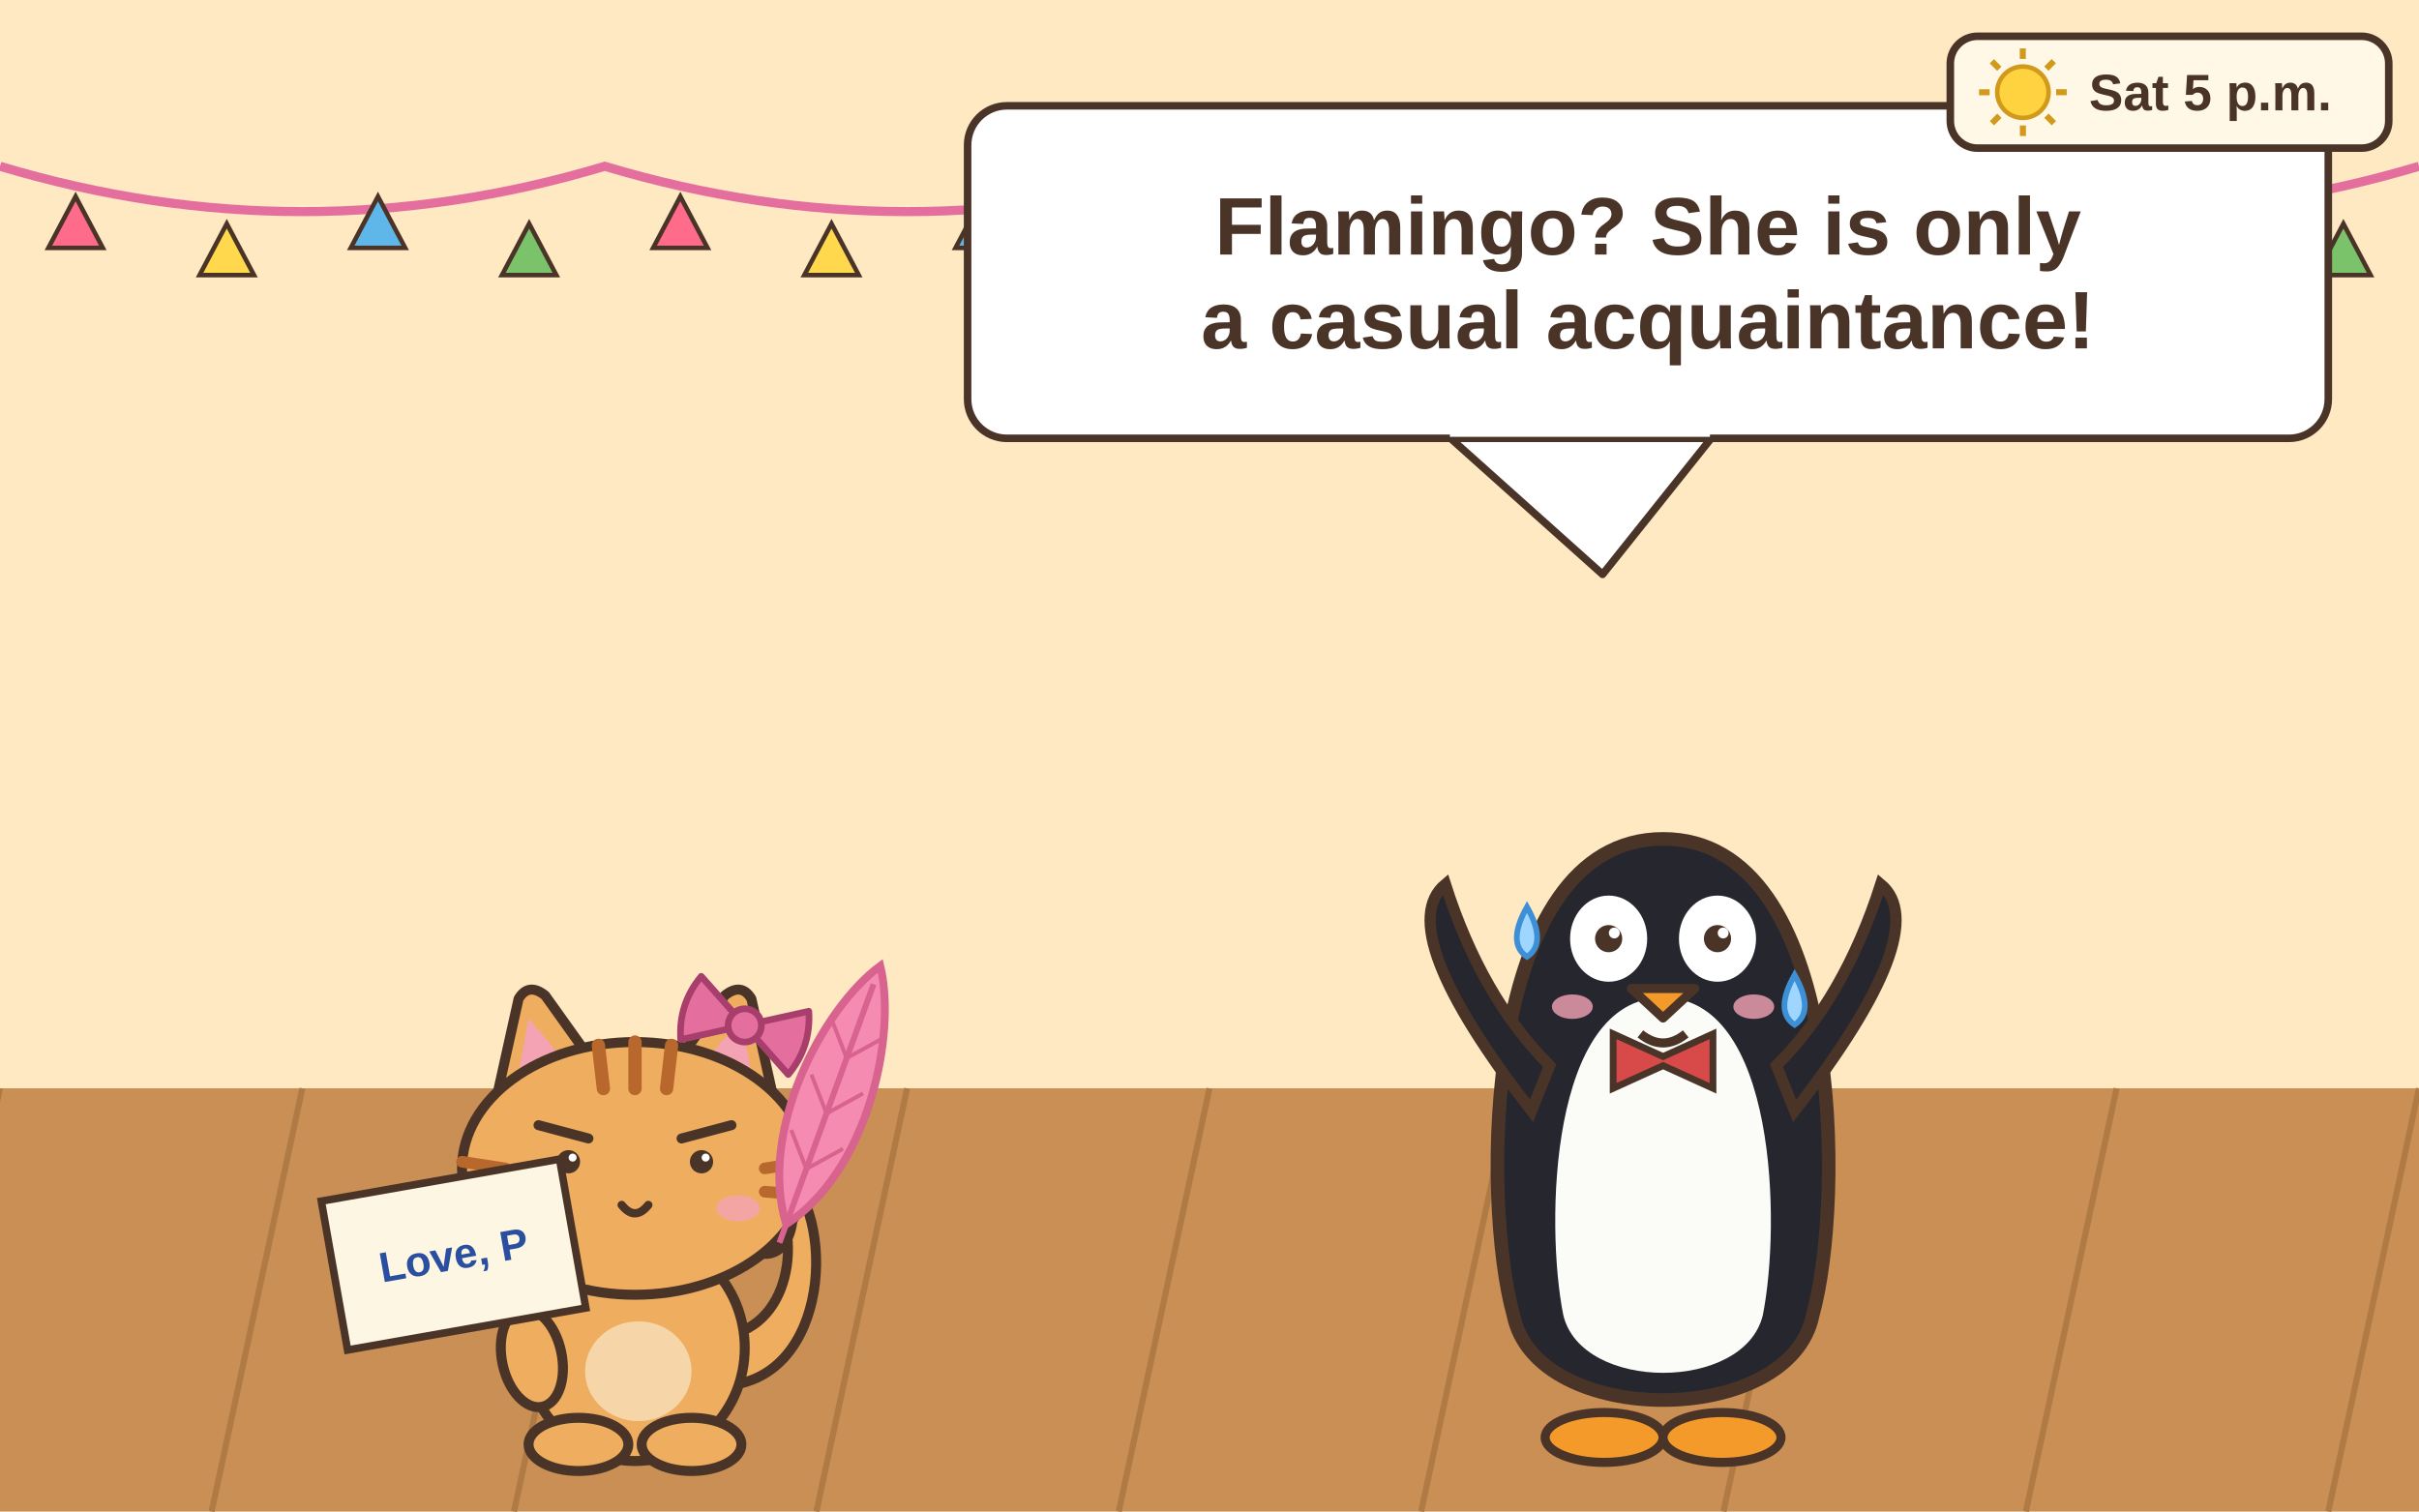
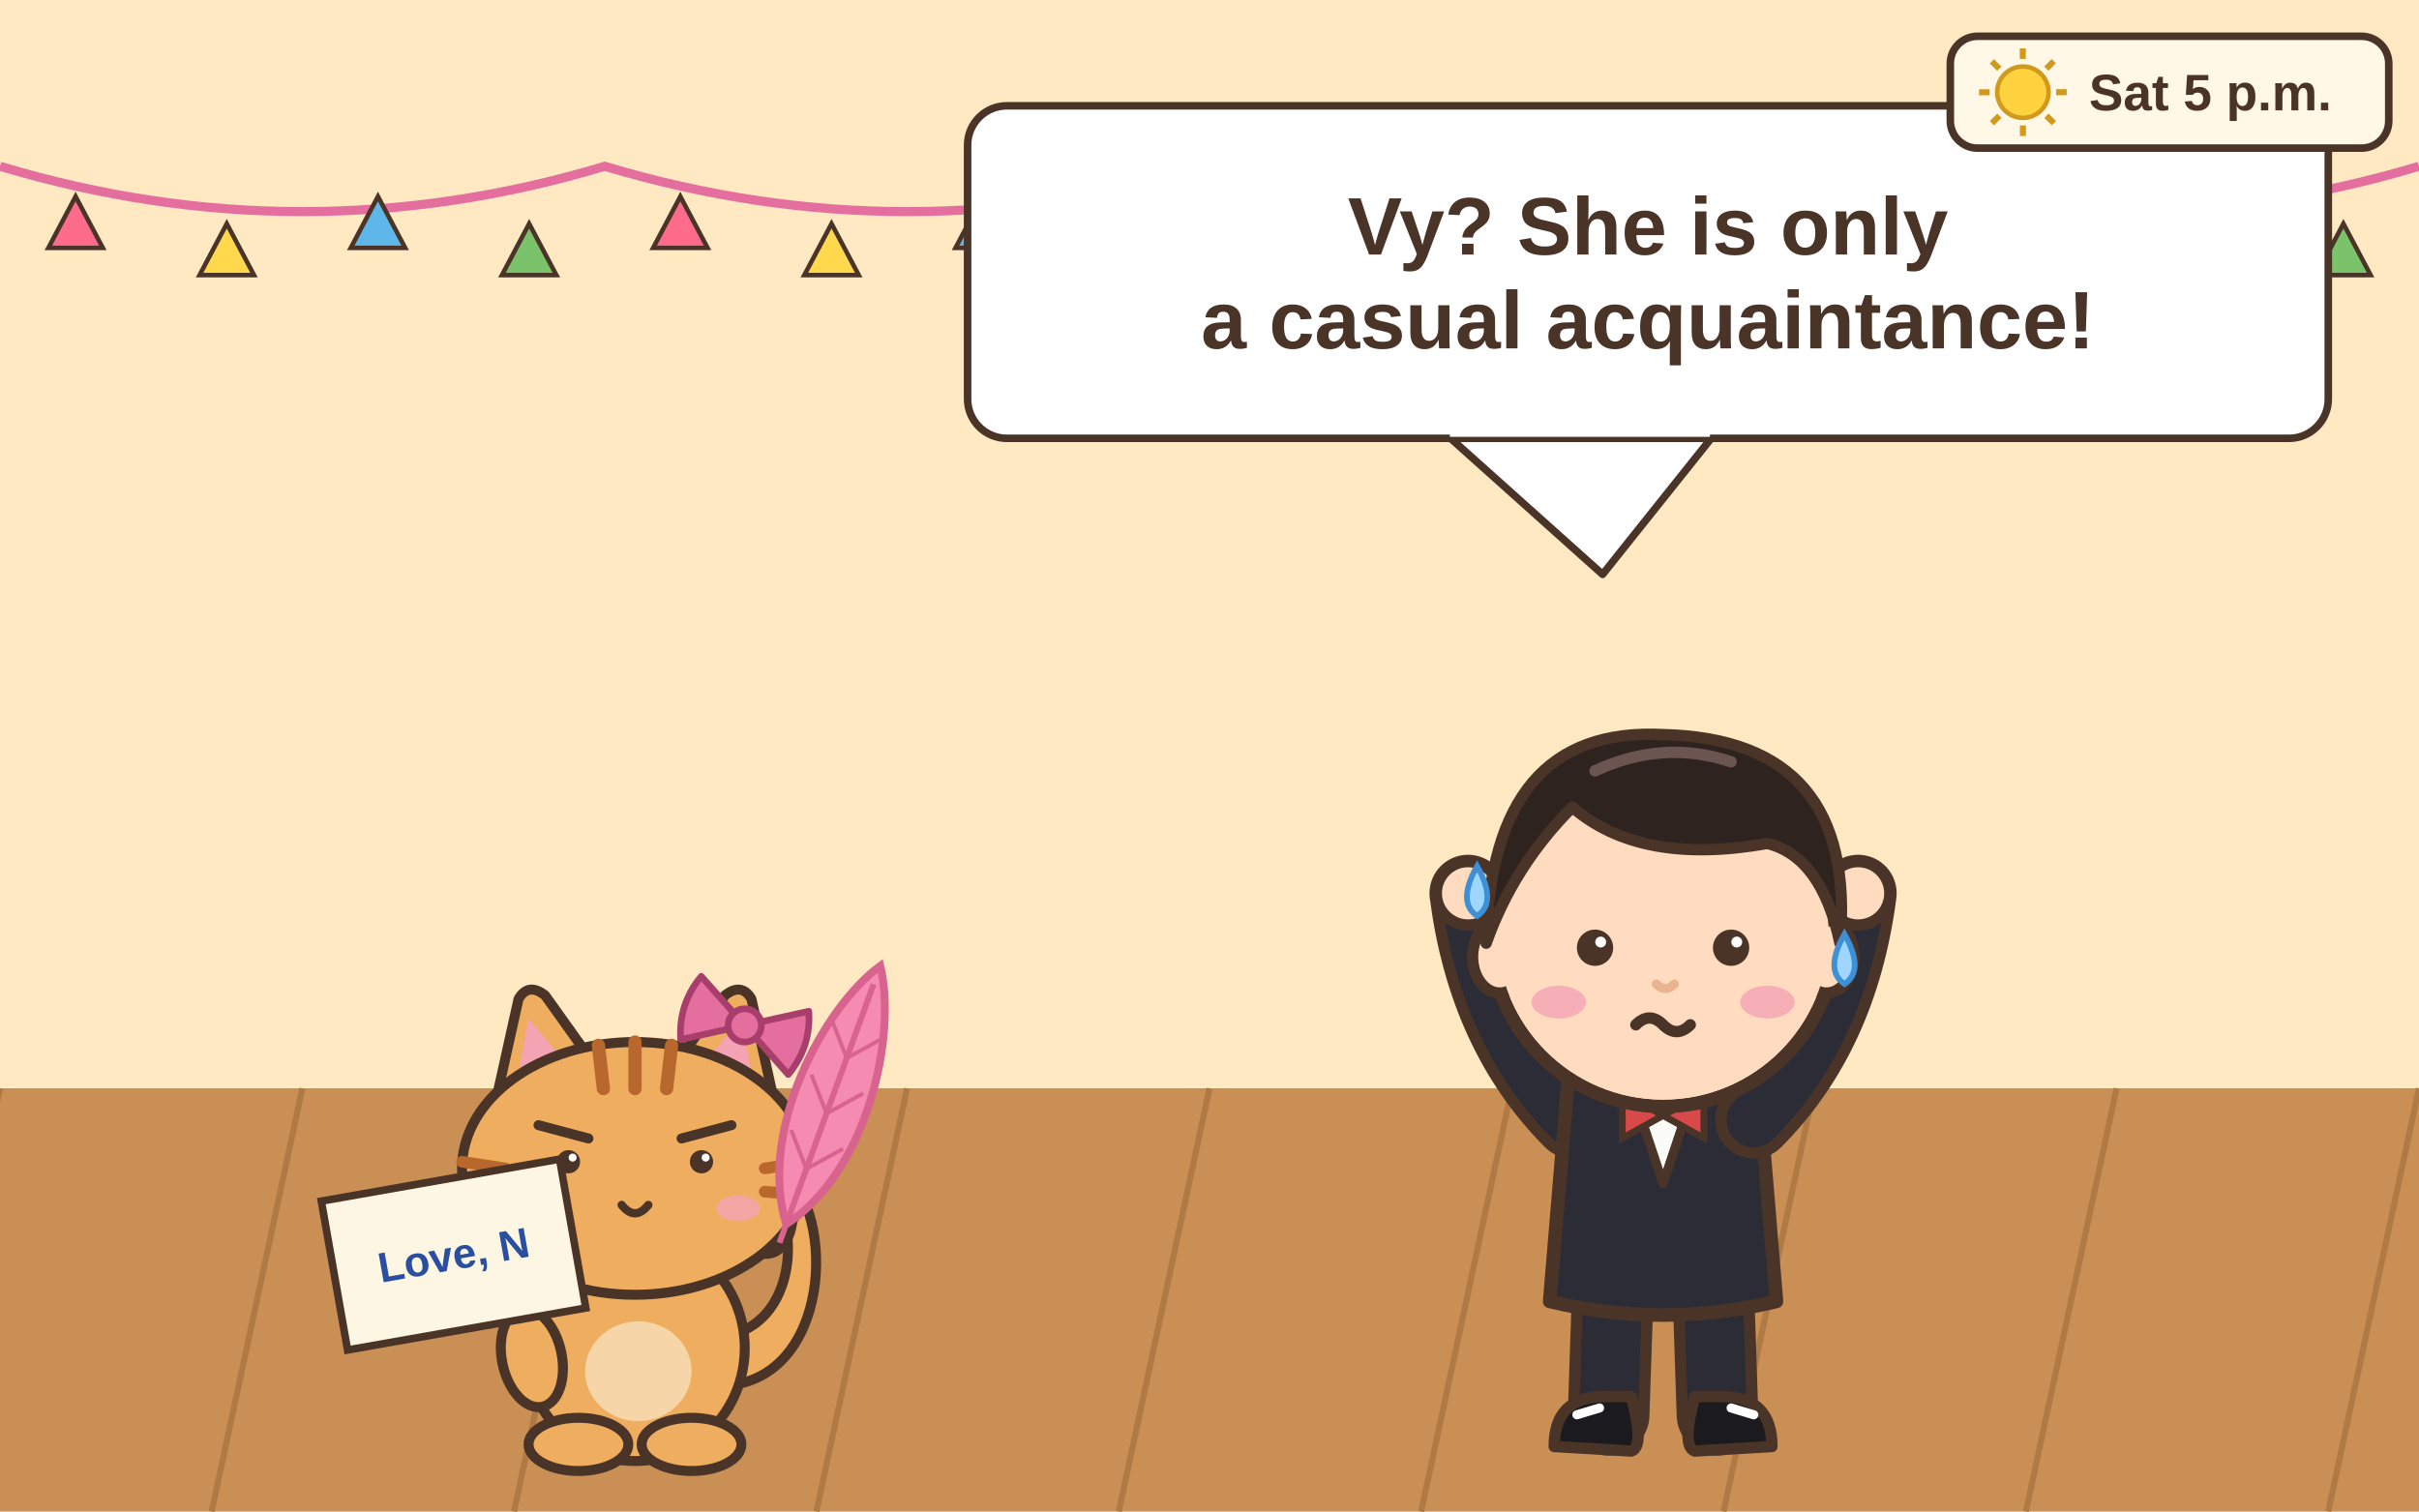
<svg xmlns="http://www.w3.org/2000/svg" viewBox="0 0 1600 1000" width="1600" height="1000">
  <style>.ch{animation:breathe 3.4s ease-in-out infinite;animation-delay:var(--d,0s);transform-box:fill-box;transform-origin:50% 100%}.m-happy,.m-love{animation-name:hop;animation-duration:2.8s}.m-shock{animation-name:shiver;animation-duration:2.4s}.m-angry{animation-name:puff;animation-duration:1.3s}.m-sad,.m-cry{animation-name:droop;animation-duration:4s}.m-sleep{animation-name:snore;animation-duration:3.8s}.m-sly,.m-sweat,.m-grumpy{animation-name:shifty;animation-duration:2.4s}@keyframes breathe{50%{transform:scale(1.015,.985)}}@keyframes hop{0%,58%,100%{transform:none}68%{transform:translateY(-16px) scale(.98,1.03)}78%{transform:scale(1.035,.965)}86%{transform:none}}@keyframes shiver{0%,30%,100%{transform:none}4%{transform:translateX(-7px) rotate(-1.5deg)}8%{transform:translateX(7px) rotate(1.5deg)}12%{transform:translateX(-6px)}16%{transform:translateX(6px)}20%{transform:translateX(-3px)}}@keyframes puff{50%{transform:scale(1.045,.965) translateY(2px)}}@keyframes droop{50%{transform:scale(1.01,.97) rotate(-1.2deg)}}@keyframes snore{50%{transform:scale(1.035,.965)}}@keyframes shifty{0%,100%{transform:rotate(-2deg)}50%{transform:rotate(2deg)}}.blink{animation:blink 4.6s infinite;animation-delay:var(--d,0s);transform-box:fill-box;transform-origin:50% 50%}@keyframes blink{0%,91%,100%{transform:none}94%{transform:scaleY(.1)}}.drip{animation:drip 1.8s ease-in infinite;animation-delay:var(--d,0s)}.drip+.drip{animation-delay:calc(var(--d,0s) - .9s)}@keyframes drip{0%{transform:translateY(-8px);opacity:0}25%{opacity:1}100%{transform:translateY(34px);opacity:0}}.zz{animation:zz 3s ease-in-out infinite}@keyframes zz{0%{transform:translate(0,14px);opacity:0}30%{opacity:1}100%{transform:translate(24px,-34px);opacity:0}}.twinkle{animation:tw 1.8s ease-in-out infinite;animation-delay:var(--d,0s);transform-box:fill-box;transform-origin:50% 50%}@keyframes tw{0%,100%{transform:scale(.7) rotate(0);opacity:.75}50%{transform:scale(1.18) rotate(45deg);opacity:1}}.sway{animation:sway 3.4s ease-in-out infinite;animation-delay:var(--d,0s);transform-box:fill-box;transform-origin:50% 100%}@keyframes sway{0%,100%{transform:rotate(-3deg) translateY(0)}50%{transform:rotate(3deg) translateY(-14px)}}.beat{animation:beat 1.3s ease-in-out infinite;animation-delay:var(--d,0s);transform-box:fill-box;transform-origin:50% 50%}@keyframes beat{0%,60%,100%{transform:scale(1)}12%{transform:scale(1.16)}24%{transform:scale(.96)}36%{transform:scale(1.08)}}.tail{animation:wag 1.7s ease-in-out infinite;transform-origin:60px -40px}@keyframes wag{50%{transform:rotate(10deg)}}.paw{animation:paw 1s ease-in-out infinite;transform-origin:56px -112px}@keyframes paw{50%{transform:rotate(-18deg)}}.float{animation:float 3.2s ease-in-out infinite;animation-delay:var(--d,0s)}@keyframes float{50%{transform:translateY(-18px)}}.ripple{animation:ripple 2.8s ease-in-out infinite;animation-delay:var(--d,0s)}@keyframes ripple{50%{transform:translateX(26px);opacity:.3}}.flutter{animation:flutter 2.4s ease-in-out infinite;animation-delay:var(--d,0s);transform-box:fill-box;transform-origin:50% 0}@keyframes flutter{50%{transform:rotate(9deg)}}.glow{animation:glow 2.6s ease-in-out infinite}@keyframes glow{50%{opacity:.35}}@media (prefers-reduced-motion:reduce){*{animation:none!important}}</style>
  <rect width="1600" height="1000" fill="#ffe9c2" />
  <rect y="720" width="1600" height="280" fill="#c98f55" />
  <path d="M0 720 L -60 1000" stroke="#b07a44" stroke-width="4" />
  <path d="M200 720 L 140 1000" stroke="#b07a44" stroke-width="4" />
  <path d="M400 720 L 340 1000" stroke="#b07a44" stroke-width="4" />
  <path d="M600 720 L 540 1000" stroke="#b07a44" stroke-width="4" />
  <path d="M800 720 L 740 1000" stroke="#b07a44" stroke-width="4" />
  <path d="M1000 720 L 940 1000" stroke="#b07a44" stroke-width="4" />
  <path d="M1200 720 L 1140 1000" stroke="#b07a44" stroke-width="4" />
  <path d="M1400 720 L 1340 1000" stroke="#b07a44" stroke-width="4" />
  <path d="M1600 720 L 1540 1000" stroke="#b07a44" stroke-width="4" />
  <path d="M0 110 Q 200 170 400 110 Q 600 170 800 110 Q 1000 170 1200 110 Q 1400 170 1600 110" fill="none" stroke="#e46f9f" stroke-width="6" />
  <path class="flutter" style="--d:0s" d="M50 130 l 18 34 l -36 0 z" fill="#ff6b8b" stroke="#4a3428" stroke-width="3" />
  <path class="flutter" style="--d:-0.4s" d="M150 148 l 18 34 l -36 0 z" fill="#ffd84d" stroke="#4a3428" stroke-width="3" />
  <path class="flutter" style="--d:-0.8s" d="M250 130 l 18 34 l -36 0 z" fill="#5fb6e8" stroke="#4a3428" stroke-width="3" />
  <path class="flutter" style="--d:-1.2s" d="M350 148 l 18 34 l -36 0 z" fill="#7ac36a" stroke="#4a3428" stroke-width="3" />
  <path class="flutter" style="--d:-1.6s" d="M450 130 l 18 34 l -36 0 z" fill="#ff6b8b" stroke="#4a3428" stroke-width="3" />
  <path class="flutter" style="--d:0s" d="M550 148 l 18 34 l -36 0 z" fill="#ffd84d" stroke="#4a3428" stroke-width="3" />
  <path class="flutter" style="--d:-0.4s" d="M650 130 l 18 34 l -36 0 z" fill="#5fb6e8" stroke="#4a3428" stroke-width="3" />
  <path class="flutter" style="--d:-0.8s" d="M750 148 l 18 34 l -36 0 z" fill="#7ac36a" stroke="#4a3428" stroke-width="3" />
  <path class="flutter" style="--d:-1.2s" d="M850 130 l 18 34 l -36 0 z" fill="#ff6b8b" stroke="#4a3428" stroke-width="3" />
  <path class="flutter" style="--d:-1.6s" d="M950 148 l 18 34 l -36 0 z" fill="#ffd84d" stroke="#4a3428" stroke-width="3" />
  <path class="flutter" style="--d:0s" d="M1050 130 l 18 34 l -36 0 z" fill="#5fb6e8" stroke="#4a3428" stroke-width="3" />
  <path class="flutter" style="--d:-0.4s" d="M1150 148 l 18 34 l -36 0 z" fill="#7ac36a" stroke="#4a3428" stroke-width="3" />
  <path class="flutter" style="--d:-0.8s" d="M1250 130 l 18 34 l -36 0 z" fill="#ff6b8b" stroke="#4a3428" stroke-width="3" />
  <path class="flutter" style="--d:-1.2s" d="M1350 148 l 18 34 l -36 0 z" fill="#ffd84d" stroke="#4a3428" stroke-width="3" />
  <path class="flutter" style="--d:-1.6s" d="M1450 130 l 18 34 l -36 0 z" fill="#5fb6e8" stroke="#4a3428" stroke-width="3" />
  <path class="flutter" style="--d:0s" d="M1550 148 l 18 34 l -36 0 z" fill="#7ac36a" stroke="#4a3428" stroke-width="3" />
  <g transform="translate(1100 960) scale(1.5 1.5)">
-     <g class="ch ch-penguin m-sweat" style="--d:-1.88s">
-       <ellipse cx="-26" cy="-6" rx="26" ry="11" fill="#f39a2b" stroke="#4a3428" stroke-width="4" />
-       <ellipse cx="26" cy="-6" rx="26" ry="11" fill="#f39a2b" stroke="#4a3428" stroke-width="4" />
-       <path d="M0 -270 C 80 -270 80 -110 66 -60 C 56 -10 -56 -10 -66 -60 C -80 -110 -80 -270 0 -270 Z" fill="#25262e" stroke="#4a3428" stroke-width="6" />
-       <path d="M0 -200 C 50 -200 52 -100 44 -60 C 36 -26 -36 -26 -44 -60 C -52 -100 -50 -200 0 -200 Z" fill="#fbfbf7" />
-       <path d="M-58 -150 Q -120 -230 -96 -250 Q -80 -200 -50 -170 Z" fill="#25262e" stroke="#4a3428" stroke-width="5" />
-       <path d="M58 -150 Q 120 -230 96 -250 Q 80 -200 50 -170 Z" fill="#25262e" stroke="#4a3428" stroke-width="5" />
-       <path d="M-22 -184 L 0 -174 L 22 -184 L 22 -160 L 0 -170 L -22 -160 Z" fill="#d84a4a" stroke="#4a3428" stroke-width="3" />
-       <ellipse cx="-24" cy="-226" rx="17" ry="19" fill="#fff" />
-       <ellipse cx="24" cy="-226" rx="17" ry="19" fill="#fff" />
+     <g class="ch ch-nam m-sweat" style="--d:-1.88s">
+       <path d="M-22 -76 L -24 -16" fill="none" stroke="#4a3428" stroke-width="36" stroke-linecap="round" stroke-linejoin="round" />
+       <path d="M-22 -76 L -24 -16" fill="none" stroke="#2b2c35" stroke-width="26" stroke-linecap="round" stroke-linejoin="round" />
+       <path d="M22 -76 L 24 -16" fill="none" stroke="#4a3428" stroke-width="36" stroke-linecap="round" stroke-linejoin="round" />
+       <path d="M22 -76 L 24 -16" fill="none" stroke="#2b2c35" stroke-width="26" stroke-linecap="round" stroke-linejoin="round" />
+       <path d="M-48 -2 Q -48 -24 -26 -24 L -14 -24 Q -8 -2 -14 0 Z" fill="#1a1a1f" stroke="#4a3428" stroke-width="5" stroke-linejoin="round" />
+       <path d="M48 -2 Q 48 -24 26 -24 L 14 -24 Q 8 -2 14 0 Z" fill="#1a1a1f" stroke="#4a3428" stroke-width="5" stroke-linejoin="round" />
+       <path d="M-38 -16 l 10 -3 M30 -19 l 10 3" stroke="#fff" stroke-width="4" stroke-linecap="round" />
+       <path d="M-40 -146 Q -78 -184 -86 -246" fill="none" stroke="#4a3428" stroke-width="34" stroke-linecap="round" stroke-linejoin="round" />
+       <path d="M-40 -146 Q -78 -184 -86 -246" fill="none" stroke="#2b2c35" stroke-width="24" stroke-linecap="round" stroke-linejoin="round" />
+       <circle cx="-86" cy="-246" r="14" fill="#ffdcbf" stroke="#4a3428" stroke-width="5" />
+       <path d="M-42 -162 Q 0 -174 42 -162 L 50 -66 Q 0 -54 -50 -66 Z" fill="#2b2c35" stroke="#4a3428" stroke-width="6" stroke-linejoin="round" />
+       <path d="M-16 -166 L 0 -118 L 16 -166 Z" fill="#fbfbf7" stroke="#4a3428" stroke-width="4" stroke-linejoin="round" />
+       <path d="M-18 -158 L 0 -148 L 18 -158 L 18 -138 L 0 -148 L -18 -138 Z" fill="#d84a4a" stroke="#4a3428" stroke-width="3" />
+       <path d="M40 -146 Q 78 -184 86 -246" fill="none" stroke="#4a3428" stroke-width="34" stroke-linecap="round" stroke-linejoin="round" />
+       <path d="M40 -146 Q 78 -184 86 -246" fill="none" stroke="#2b2c35" stroke-width="24" stroke-linecap="round" stroke-linejoin="round" />
+       <circle cx="86" cy="-246" r="14" fill="#ffdcbf" stroke="#4a3428" stroke-width="5" />
+       <circle cx="0" cy="-228" r="76" fill="#ffdcbf" stroke="#4a3428" stroke-width="6" />
+       <ellipse cx="-72" cy="-218" rx="12" ry="16" fill="#ffdcbf" stroke="#4a3428" stroke-width="5" />
+       <ellipse cx="72" cy="-218" rx="12" ry="16" fill="#ffdcbf" stroke="#4a3428" stroke-width="5" />
+       <circle cx="0" cy="-228" r="73" fill="#ffdcbf" />
      <g class="blink">
-         <circle cx="-24" cy="-226" r="6" fill="#4a3428" />
-         <circle cx="-21.5" cy="-228.5" r="2.4" fill="#fff" />
-         <circle cx="24" cy="-226" r="6" fill="#4a3428" />
-         <circle cx="26.5" cy="-228.5" r="2.4" fill="#fff" />
+         <circle cx="-30" cy="-222" r="8" fill="#4a3428" />
+         <circle cx="-27.5" cy="-224.5" r="2.4" fill="#fff" />
+         <circle cx="30" cy="-222" r="8" fill="#4a3428" />
+         <circle cx="32.5" cy="-224.5" r="2.4" fill="#fff" />
      </g>
-       <path d="M-14 -204 L 0 -204 L 14 -204 L 0 -191 Z" fill="#f39a2b" stroke="#4a3428" stroke-width="4" stroke-linejoin="round" />
-       <ellipse cx="-40" cy="-196" rx="9" ry="5.4" fill="#f4a3b5" opacity=".8" />
-       <ellipse cx="40" cy="-196" rx="9" ry="5.4" fill="#f4a3b5" opacity=".8" />
-       <path d="M-10 -184 q 10 8 20 0" fill="none" stroke="#4a3428" stroke-width="4" />
-       <path class="drip" d="M-60 -240 q -9 16 0 22 q 9 -6 0 -22z" fill="#9fd6ff" stroke="#3d8fd6" stroke-width="2.5" />
-       <path class="drip" d="M58 -210 q -9 16 0 22 q 9 -6 0 -22z" fill="#9fd6ff" stroke="#3d8fd6" stroke-width="2.5" />
+       <path d="M-12 -188 q 6 -6 12 0 q 6 6 12 0" fill="none" stroke="#4a3428" stroke-width="5" stroke-linecap="round" />
+       <ellipse cx="-46" cy="-198" rx="12" ry="7.2" fill="#f4a3b5" opacity=".8" />
+       <ellipse cx="46" cy="-198" rx="12" ry="7.2" fill="#f4a3b5" opacity=".8" />
+       <path d="M-3 -206 q 4 4 8 0" fill="none" stroke="#e9b48f" stroke-width="4" stroke-linecap="round" />
+       <path d="M-78 -224 Q -76 -320 0 -316 Q 86 -314 78 -224 Q 70 -262 46 -268 Q -10 -258 -40 -284 Q -66 -258 -78 -224 Z" fill="#2f2320" stroke="#4a3428" stroke-width="5" stroke-linejoin="round" />
+       <path d="M-30 -300 q 30 -14 60 -4" fill="none" stroke="#6a5550" stroke-width="5" stroke-linecap="round" />
+       <path class="drip" d="M-82 -258 q -9 16 0 22 q 9 -6 0 -22z" fill="#9fd6ff" stroke="#3d8fd6" stroke-width="2.5" />
+       <path class="drip" d="M80 -228 q -9 16 0 22 q 9 -6 0 -22z" fill="#9fd6ff" stroke="#3d8fd6" stroke-width="2.5" />
    </g>
  </g>
  <g transform="translate(420 960) scale(1.1 1.1)">
    <g class="ch ch-cho m-grumpy" style="--d:-0.02s">
      <path class="tail" d="M60 -40 C 120 -50 120 -150 86 -170 C 76 -176 70 -168 78 -160 C 100 -140 98 -80 58 -70" fill="#efae5f" stroke="#4a3428" stroke-width="6" stroke-linejoin="round" />
      <ellipse cx="0" cy="-62" rx="66" ry="68" fill="#efae5f" stroke="#4a3428" stroke-width="6" />
      <ellipse cx="2" cy="-48" rx="32" ry="30" fill="#f6d6a8" />
      <ellipse cx="-34" cy="-4" rx="30" ry="16" fill="#efae5f" stroke="#4a3428" stroke-width="6" />
      <ellipse cx="34" cy="-4" rx="30" ry="16" fill="#efae5f" stroke="#4a3428" stroke-width="6" />
      <ellipse cx="-62" cy="-56" rx="18" ry="30" fill="#efae5f" stroke="#4a3428" stroke-width="6" transform="rotate(-12 -62 -56)" />
      <g class="paw">
        <ellipse cx="74" cy="-150" rx="20" ry="32" fill="#efae5f" stroke="#4a3428" stroke-width="6" transform="rotate(-14 74 -150)" />
      </g>
      <path d="M-86 -200 L -70 -272 Q -64 -282 -54 -274 L -24 -232 Z" fill="#efae5f" stroke="#4a3428" stroke-width="6" stroke-linejoin="round" />
      <path d="M-72 -216 L -64 -260 L -40 -232 Z" fill="#f4a3b5" />
      <path d="M86 -200 L 70 -272 Q 64 -282 54 -274 L 24 -232 Z" fill="#efae5f" stroke="#4a3428" stroke-width="6" stroke-linejoin="round" />
      <path d="M72 -216 L 64 -260 L 40 -232 Z" fill="#f4a3b5" />
      <ellipse cx="0" cy="-170" rx="104" ry="76" fill="#efae5f" stroke="#4a3428" stroke-width="6" />
      <path d="M-22 -244 l 3 26 M0 -246 l 0 28 M22 -244 l -3 26" stroke="#b8682c" stroke-width="8" stroke-linecap="round" />
      <path d="M-104 -174 l 26 4 M-102 -154 l 24 -2 M104 -174 l -26 4 M102 -154 l -24 -2" stroke="#b8682c" stroke-width="7" stroke-linecap="round" />
      <g class="blink">
        <circle cx="-40" cy="-174" r="7" fill="#4a3428" />
        <circle cx="-37.5" cy="-176.5" r="2.4" fill="#fff" />
        <circle cx="40" cy="-174" r="7" fill="#4a3428" />
        <circle cx="42.5" cy="-176.5" r="2.4" fill="#fff" />
      </g>
      <path d="M-8 -148 Q 0 -138 8 -148" fill="none" stroke="#4a3428" stroke-width="5" stroke-linecap="round" />
      <ellipse cx="-62" cy="-146" rx="13" ry="7.8" fill="#f4a3b5" opacity=".8" />
      <ellipse cx="62" cy="-146" rx="13" ry="7.8" fill="#f4a3b5" opacity=".8" />
      <g transform="translate(66 -256) rotate(18)">
        <path d="M0 0 L -34 -20 Q -42 0 -34 20 Z M0 0 L 34 -20 Q 42 0 34 20 Z" fill="#e46f9f" stroke="#a83e6c" stroke-width="4" stroke-linejoin="round" />
        <circle r="10" fill="#e46f9f" stroke="#a83e6c" stroke-width="4" />
      </g>
      <path d="M-58 -196 l 30 8 M58 -196 l -30 8" stroke="#4a3428" stroke-width="6" stroke-linecap="round" />
    </g>
  </g>
  <g transform="translate(520 810) rotate(20) scale(1.3)">
    <path d="M0 0 C 30 -40 20 -110 0 -140 C -20 -110 -30 -40 0 0 Z" fill="#f58bb0" stroke="#d8638e" stroke-width="4" />
    <path d="M0 10 L 0 -130" stroke="#d8638e" stroke-width="3" />
    <path d="M0 -30 l 14 -16 M0 -30 l -14 -16" stroke="#d8638e" stroke-width="2" />
    <path d="M0 -60 l 14 -16 M0 -60 l -14 -16" stroke="#d8638e" stroke-width="2" />
    <path d="M0 -90 l 14 -16 M0 -90 l -14 -16" stroke="#d8638e" stroke-width="2" />
  </g>
  <g transform="translate(300 830) rotate(-10)">
    <rect x="-80" y="-50" width="160" height="100" fill="#fdf6e3" stroke="#4a3428" stroke-width="5" />
-     <text x="0" y="10" text-anchor="middle" font-size="28" font-weight="900" fill="#2a4ea0" font-family="'Baloo 2', 'Trebuchet MS', Arial">Love, P</text>
+     <text x="0" y="10" text-anchor="middle" font-size="28" font-weight="900" fill="#2a4ea0" font-family="'Baloo 2', 'Trebuchet MS', Arial">Love, N</text>
  </g>
  <g>
    <path d="M955 286 L 1060 380 L 1135 286 Z" fill="#fff" stroke="#4a3428" stroke-width="5" stroke-linejoin="round" />
    <rect x="640" y="70" width="900" height="220" rx="26" fill="#fff" stroke="#4a3428" stroke-width="5" />
    <path d="M959 285 L 1131 285" stroke="#fff" stroke-width="8" />
-     <text x="1090" y="168.39" text-anchor="middle" font-size="54" font-weight="900" fill="#4a3428" font-family="'Baloo 2', 'Trebuchet MS', Arial">Flamingo? She is only</text>
+     <text x="1090" y="168.39" text-anchor="middle" font-size="54" font-weight="900" fill="#4a3428" font-family="'Baloo 2', 'Trebuchet MS', Arial">Vy? She is only</text>
    <text x="1090" y="230.49" text-anchor="middle" font-size="54" font-weight="900" fill="#4a3428" font-family="'Baloo 2', 'Trebuchet MS', Arial">a casual acquaintance!</text>
  </g>
  <g transform="translate(1290 24)">
    <rect width="290" height="74" rx="18" fill="#fff8e7" stroke="#4a3428" stroke-width="5" />
    <circle cx="48" cy="37" r="17" fill="#ffd23f" stroke="#d29a1c" stroke-width="3" />
    <path d="M48 37 m 22 0 l 7 0" stroke="#d29a1c" stroke-width="4" />
    <path d="M48 37 m 15.563 15.55 l 4.952 4.948" stroke="#d29a1c" stroke-width="4" />
    <path d="M48 37 m 0.018 22 l 0.006 7" stroke="#d29a1c" stroke-width="4" />
    <path d="M48 37 m -15.538 15.575 l -4.944 4.956" stroke="#d29a1c" stroke-width="4" />
    <path d="M48 37 m -22 0.035 l -7 0.011" stroke="#d29a1c" stroke-width="4" />
    <path d="M48 37 m -15.587 -15.525 l -4.96 -4.94" stroke="#d29a1c" stroke-width="4" />
    <path d="M48 37 m -0.053 -22 l -0.017 -7" stroke="#d29a1c" stroke-width="4" />
    <path d="M48 37 m 15.513 -15.6 l 4.936 -4.964" stroke="#d29a1c" stroke-width="4" />
    <text x="172" y="49" text-anchor="middle" font-size="34" font-weight="900" fill="#4a3428" font-family="Arial">Sat 5 p.m.</text>
  </g>
</svg>
